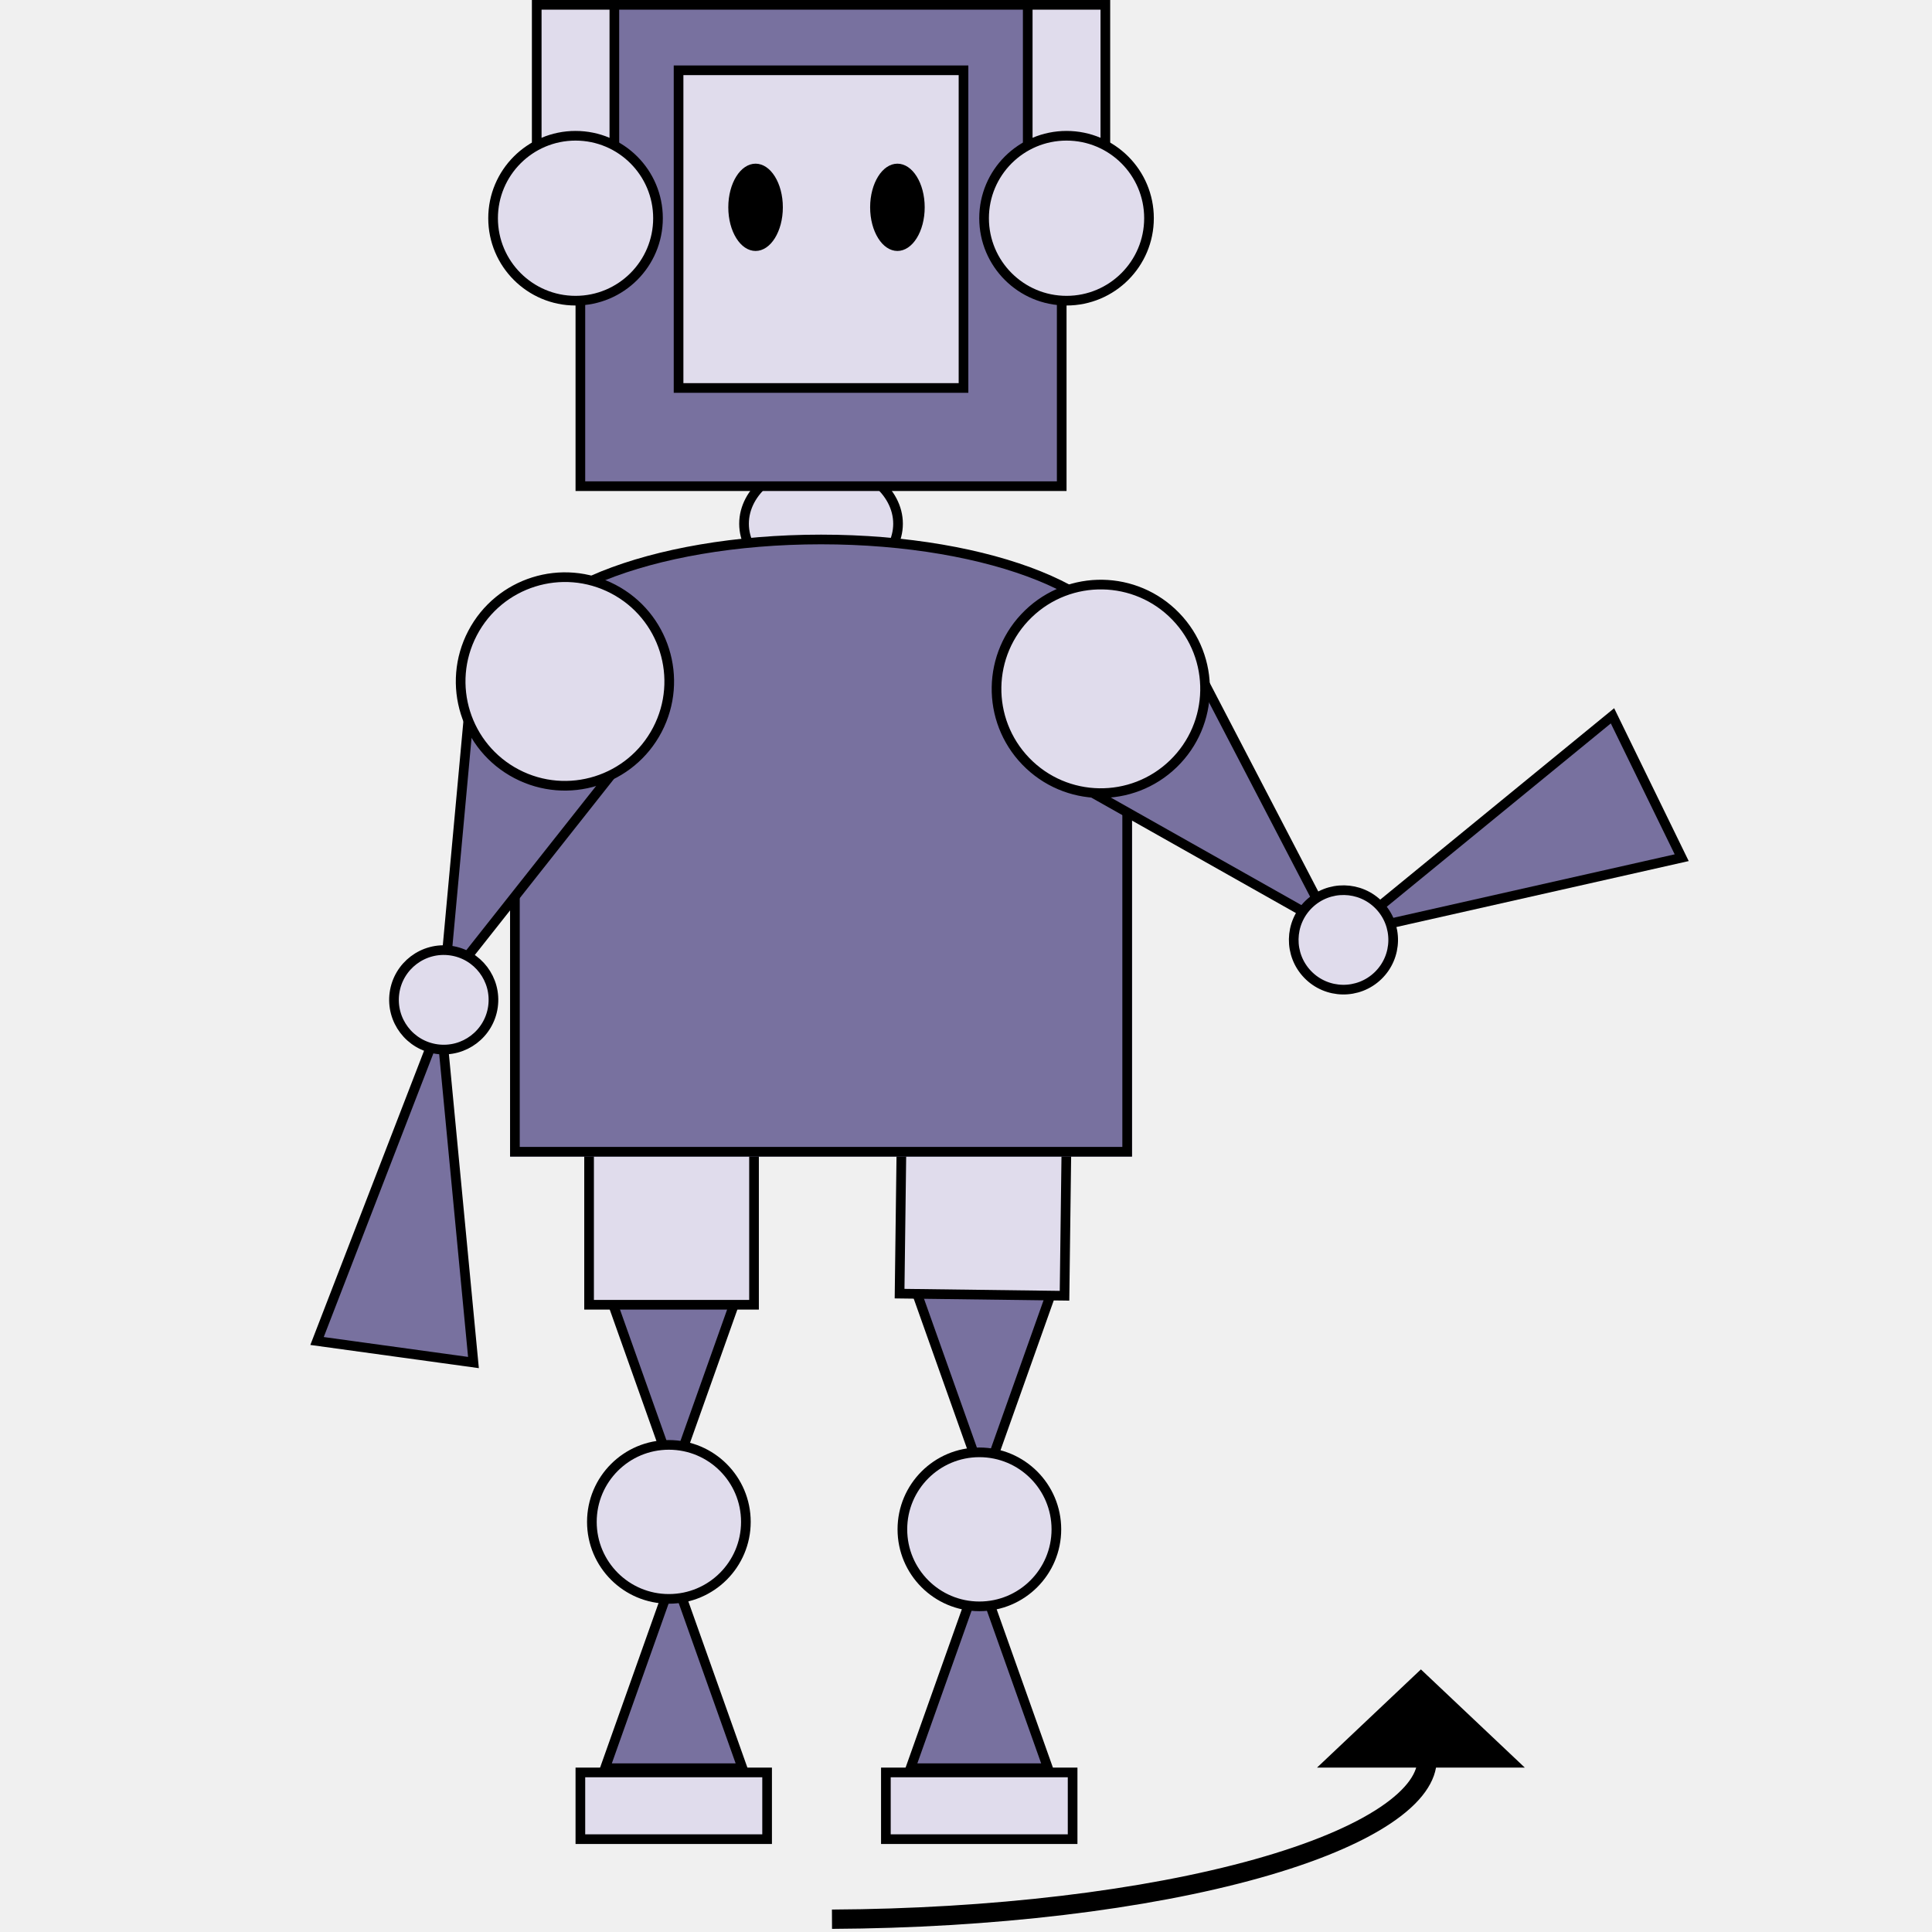
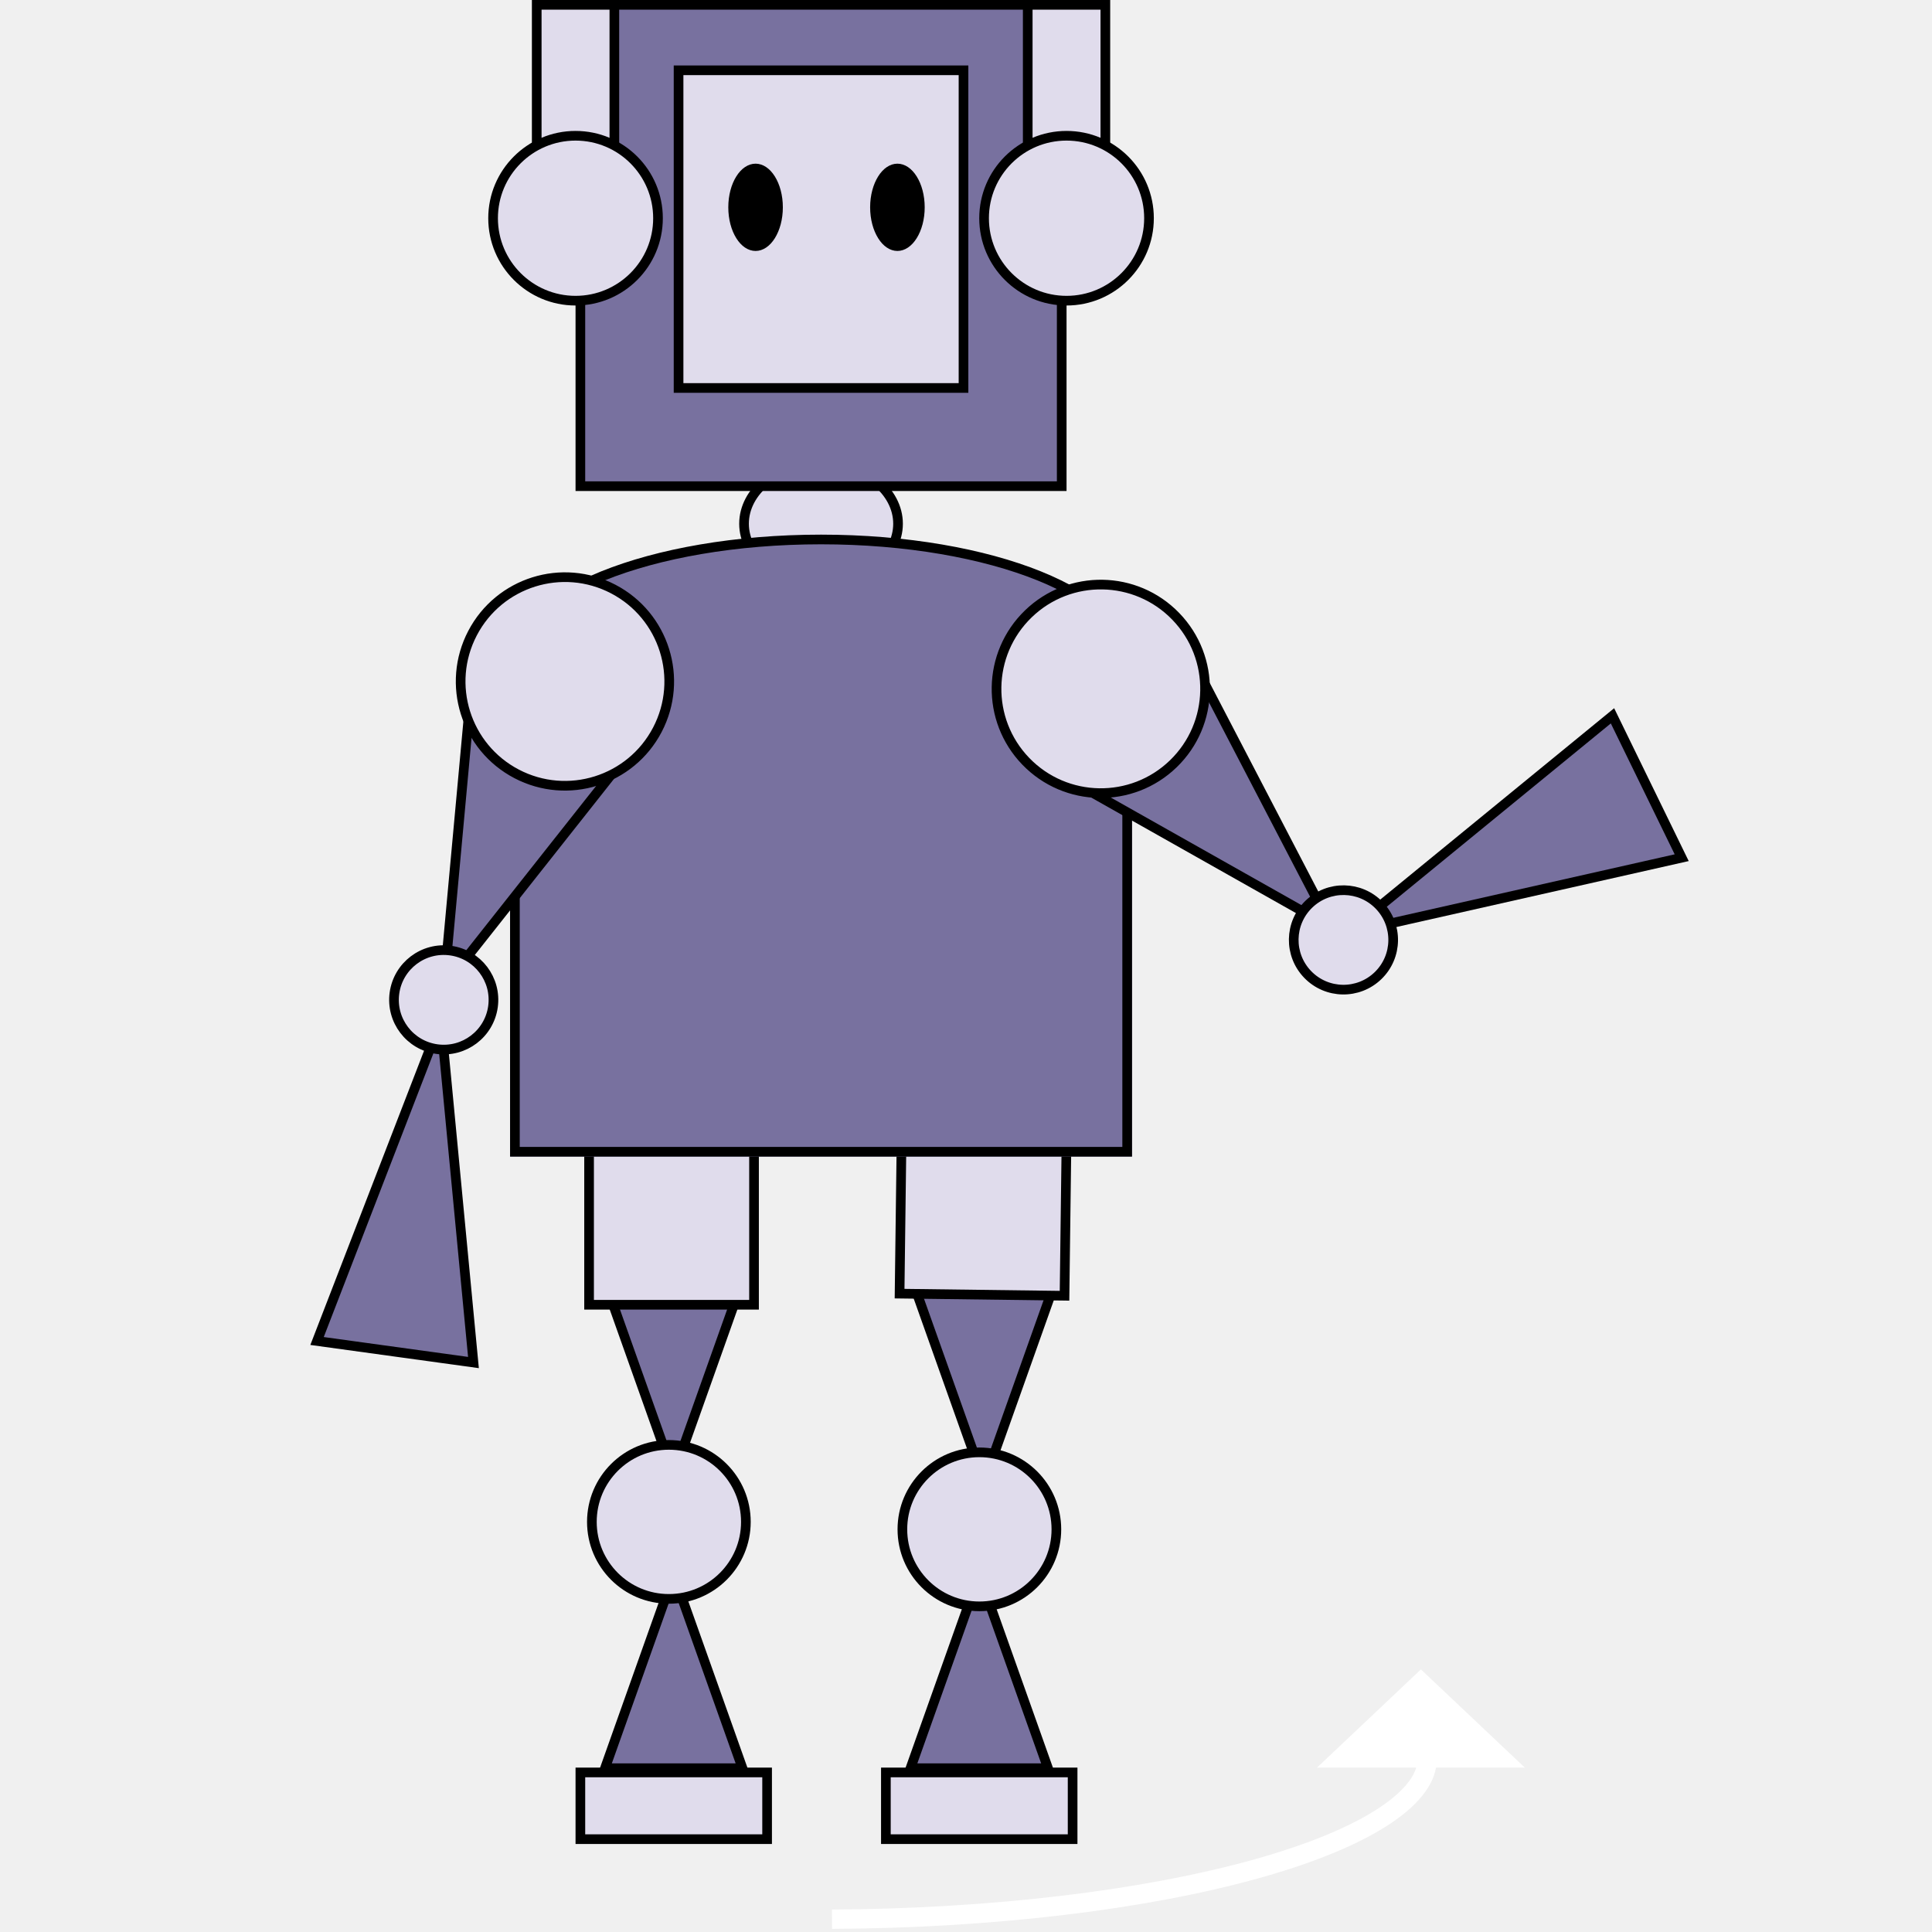
<svg xmlns="http://www.w3.org/2000/svg" width="200" height="200" viewBox="0 0 200 200" fill="none">
  <path d="M92.965 54.217C92.965 57.585 89.506 60.494 84.994 60.494C80.481 60.494 77.022 57.585 77.022 54.217C77.022 50.848 80.481 47.94 84.994 47.94C89.506 47.94 92.965 50.848 92.965 54.217Z" fill="#E0DCEC" stroke="black" />
  <rect x="60.08" y="0.5" width="49.828" height="49.828" fill="#78719F" stroke="black" />
  <rect x="70.245" y="7.277" width="29.497" height="32.886" fill="#E0DCEC" stroke="black" />
  <rect x="55.562" y="0.5" width="8.036" height="27.238" fill="#E0DCEC" stroke="black" />
  <circle cx="59.58" cy="22.59" r="8.536" fill="#E0DCEC" stroke="black" />
  <rect x="106.39" y="0.5" width="8.036" height="27.238" fill="#E0DCEC" stroke="black" />
  <circle cx="110.408" cy="22.59" r="8.536" fill="#E0DCEC" stroke="black" />
  <path d="M80.54 21.461C80.54 22.63 80.243 23.664 79.789 24.391C79.331 25.124 78.762 25.479 78.217 25.479C77.671 25.479 77.102 25.124 76.644 24.391C76.19 23.664 75.893 22.63 75.893 21.461C75.893 20.292 76.19 19.257 76.644 18.531C77.102 17.798 77.671 17.443 78.217 17.443C78.762 17.443 79.331 17.798 79.789 18.531C80.243 19.257 80.54 20.292 80.54 21.461Z" fill="black" stroke="black" />
  <path d="M95.224 21.461C95.224 22.63 94.927 23.664 94.473 24.391C94.015 25.124 93.445 25.479 92.9 25.479C92.355 25.479 91.786 25.124 91.328 24.391C90.874 23.664 90.576 22.63 90.576 21.461C90.576 20.292 90.874 19.257 91.328 18.531C91.786 17.798 92.355 17.443 92.9 17.443C93.445 17.443 94.015 17.798 94.473 18.531C94.927 19.257 95.224 20.292 95.224 21.461Z" fill="black" stroke="black" />
  <path d="M108.986 133.403L101.869 153.435L94.752 133.403H108.986Z" fill="#78719F" stroke="black" />
  <rect x="91.706" y="183.482" width="19.331" height="6.907" fill="#E0DCEC" stroke="black" />
  <path d="M94.254 183.046L101.372 163.014L108.489 183.046H94.254Z" fill="#78719F" stroke="black" />
  <circle cx="101.385" cy="158.317" r="7.971" fill="#E0DCEC" stroke="black" />
  <rect x="93.329" y="117.976" width="17.076" height="15.943" transform="rotate(0.735745 93.329 117.976)" fill="#E0DCEC" stroke="black" />
  <path d="M76.843 132.631L69.726 152.663L62.608 132.631H76.843Z" fill="#78719F" stroke="black" />
  <rect x="60.08" y="183.482" width="19.331" height="6.907" fill="#E0DCEC" stroke="black" />
  <path d="M62.628 183.046L69.745 163.014L76.862 183.046H62.628Z" fill="#78719F" stroke="black" />
  <circle cx="69.242" cy="157.545" r="7.971" fill="#E0DCEC" stroke="black" />
  <rect x="60.981" y="119.125" width="17.076" height="15.943" fill="#E0DCEC" stroke="black" />
  <path d="M116.685 68.336C116.685 69.949 115.877 71.535 114.31 73.03C112.742 74.526 110.447 75.896 107.569 77.057C101.817 79.378 93.835 80.825 84.994 80.825C76.152 80.825 68.171 79.378 62.418 77.057C59.541 75.896 57.245 74.526 55.677 73.03C54.111 71.535 53.303 69.949 53.303 68.336C53.303 66.722 54.111 65.136 55.677 63.642C57.245 62.146 59.541 60.776 62.418 59.614C68.171 57.293 76.152 55.846 84.994 55.846C93.835 55.846 101.817 57.293 107.569 59.614C110.447 60.776 112.742 62.146 114.31 63.642C115.877 65.136 116.685 66.722 116.685 68.336Z" fill="#78719F" stroke="black" />
-   <mask id="path-21-inside-1_69_5629" fill="white">
+   <mask id="path-21-inside-1_100_1568" fill="white">
    <path d="M52.803 67.771H117.185V119.729H52.803V67.771Z" />
  </mask>
  <path d="M52.803 67.771H117.185V119.729H52.803V67.771Z" fill="#78719F" />
-   <path d="M117.185 119.729V120.729H118.185V119.729H117.185ZM52.803 119.729H51.803V120.729H52.803V119.729ZM116.185 67.771V119.729H118.185V67.771H116.185ZM117.185 118.729H52.803V120.729H117.185V118.729ZM53.803 119.729V67.771H51.803V119.729H53.803Z" fill="black" mask="url(#path-21-inside-1_69_5629)" />
+   <path d="M117.185 119.729V120.729H118.185V119.729H117.185ZM52.803 119.729H51.803V120.729H52.803V119.729ZM116.185 67.771V119.729H118.185V67.771H116.185ZM117.185 118.729H52.803V120.729H117.185V118.729ZM53.803 119.729V67.771H51.803V119.729H53.803Z" fill="black" mask="url(#path-21-inside-1_100_1568)" />
  <path d="M63.671 79.686L45.951 102.104L48.565 73.649L63.671 79.686Z" fill="#78719F" stroke="black" />
  <path d="M32.821 138.819L45.637 105.659L49.012 141.049L32.821 138.819Z" fill="#78719F" stroke="black" />
  <circle cx="58.483" cy="70.545" r="10.795" transform="rotate(27.5873 58.4826 70.545)" fill="#E0DCEC" stroke="black" />
  <circle cx="45.934" cy="103.504" r="5.148" transform="rotate(7.84178 45.9341 103.504)" fill="#E0DCEC" stroke="black" />
  <path d="M124.664 70.687L137.854 96.036L112.967 81.992L124.664 70.687Z" fill="#78719F" stroke="black" />
  <path d="M174.089 88.789L139.41 96.613L166.924 74.1L174.089 88.789Z" fill="#78719F" stroke="black" />
  <circle cx="113.955" cy="71.31" r="10.795" transform="rotate(-44.0259 113.955 71.31)" fill="#E0DCEC" stroke="black" />
  <circle cx="139.074" cy="97.299" r="5.148" transform="rotate(-44.0259 139.074 97.2989)" fill="#E0DCEC" stroke="black" />
-   <path d="M86.127 198.676C94.317 198.634 102.423 198.148 109.98 197.248C117.54 196.348 124.389 195.052 130.142 193.44C135.906 191.825 140.403 189.938 143.422 187.916C146.476 185.87 147.735 183.886 147.732 182.136" stroke="black" stroke-width="2" />
-   <path d="M137.594 182.482L147.092 173.504L156.591 182.482H137.594Z" fill="black" stroke="black" />
+   <path d="M86.127 198.676C94.317 198.634 102.423 198.148 109.98 197.248C117.54 196.348 124.389 195.052 130.142 193.44C135.906 191.825 140.403 189.938 143.422 187.916C146.476 185.87 147.735 183.886 147.732 182.136" stroke="white" stroke-width="2" />
+   <path d="M137.594 182.482L147.092 173.504L156.591 182.482H137.594Z" fill="white" stroke="white" />
</svg>
